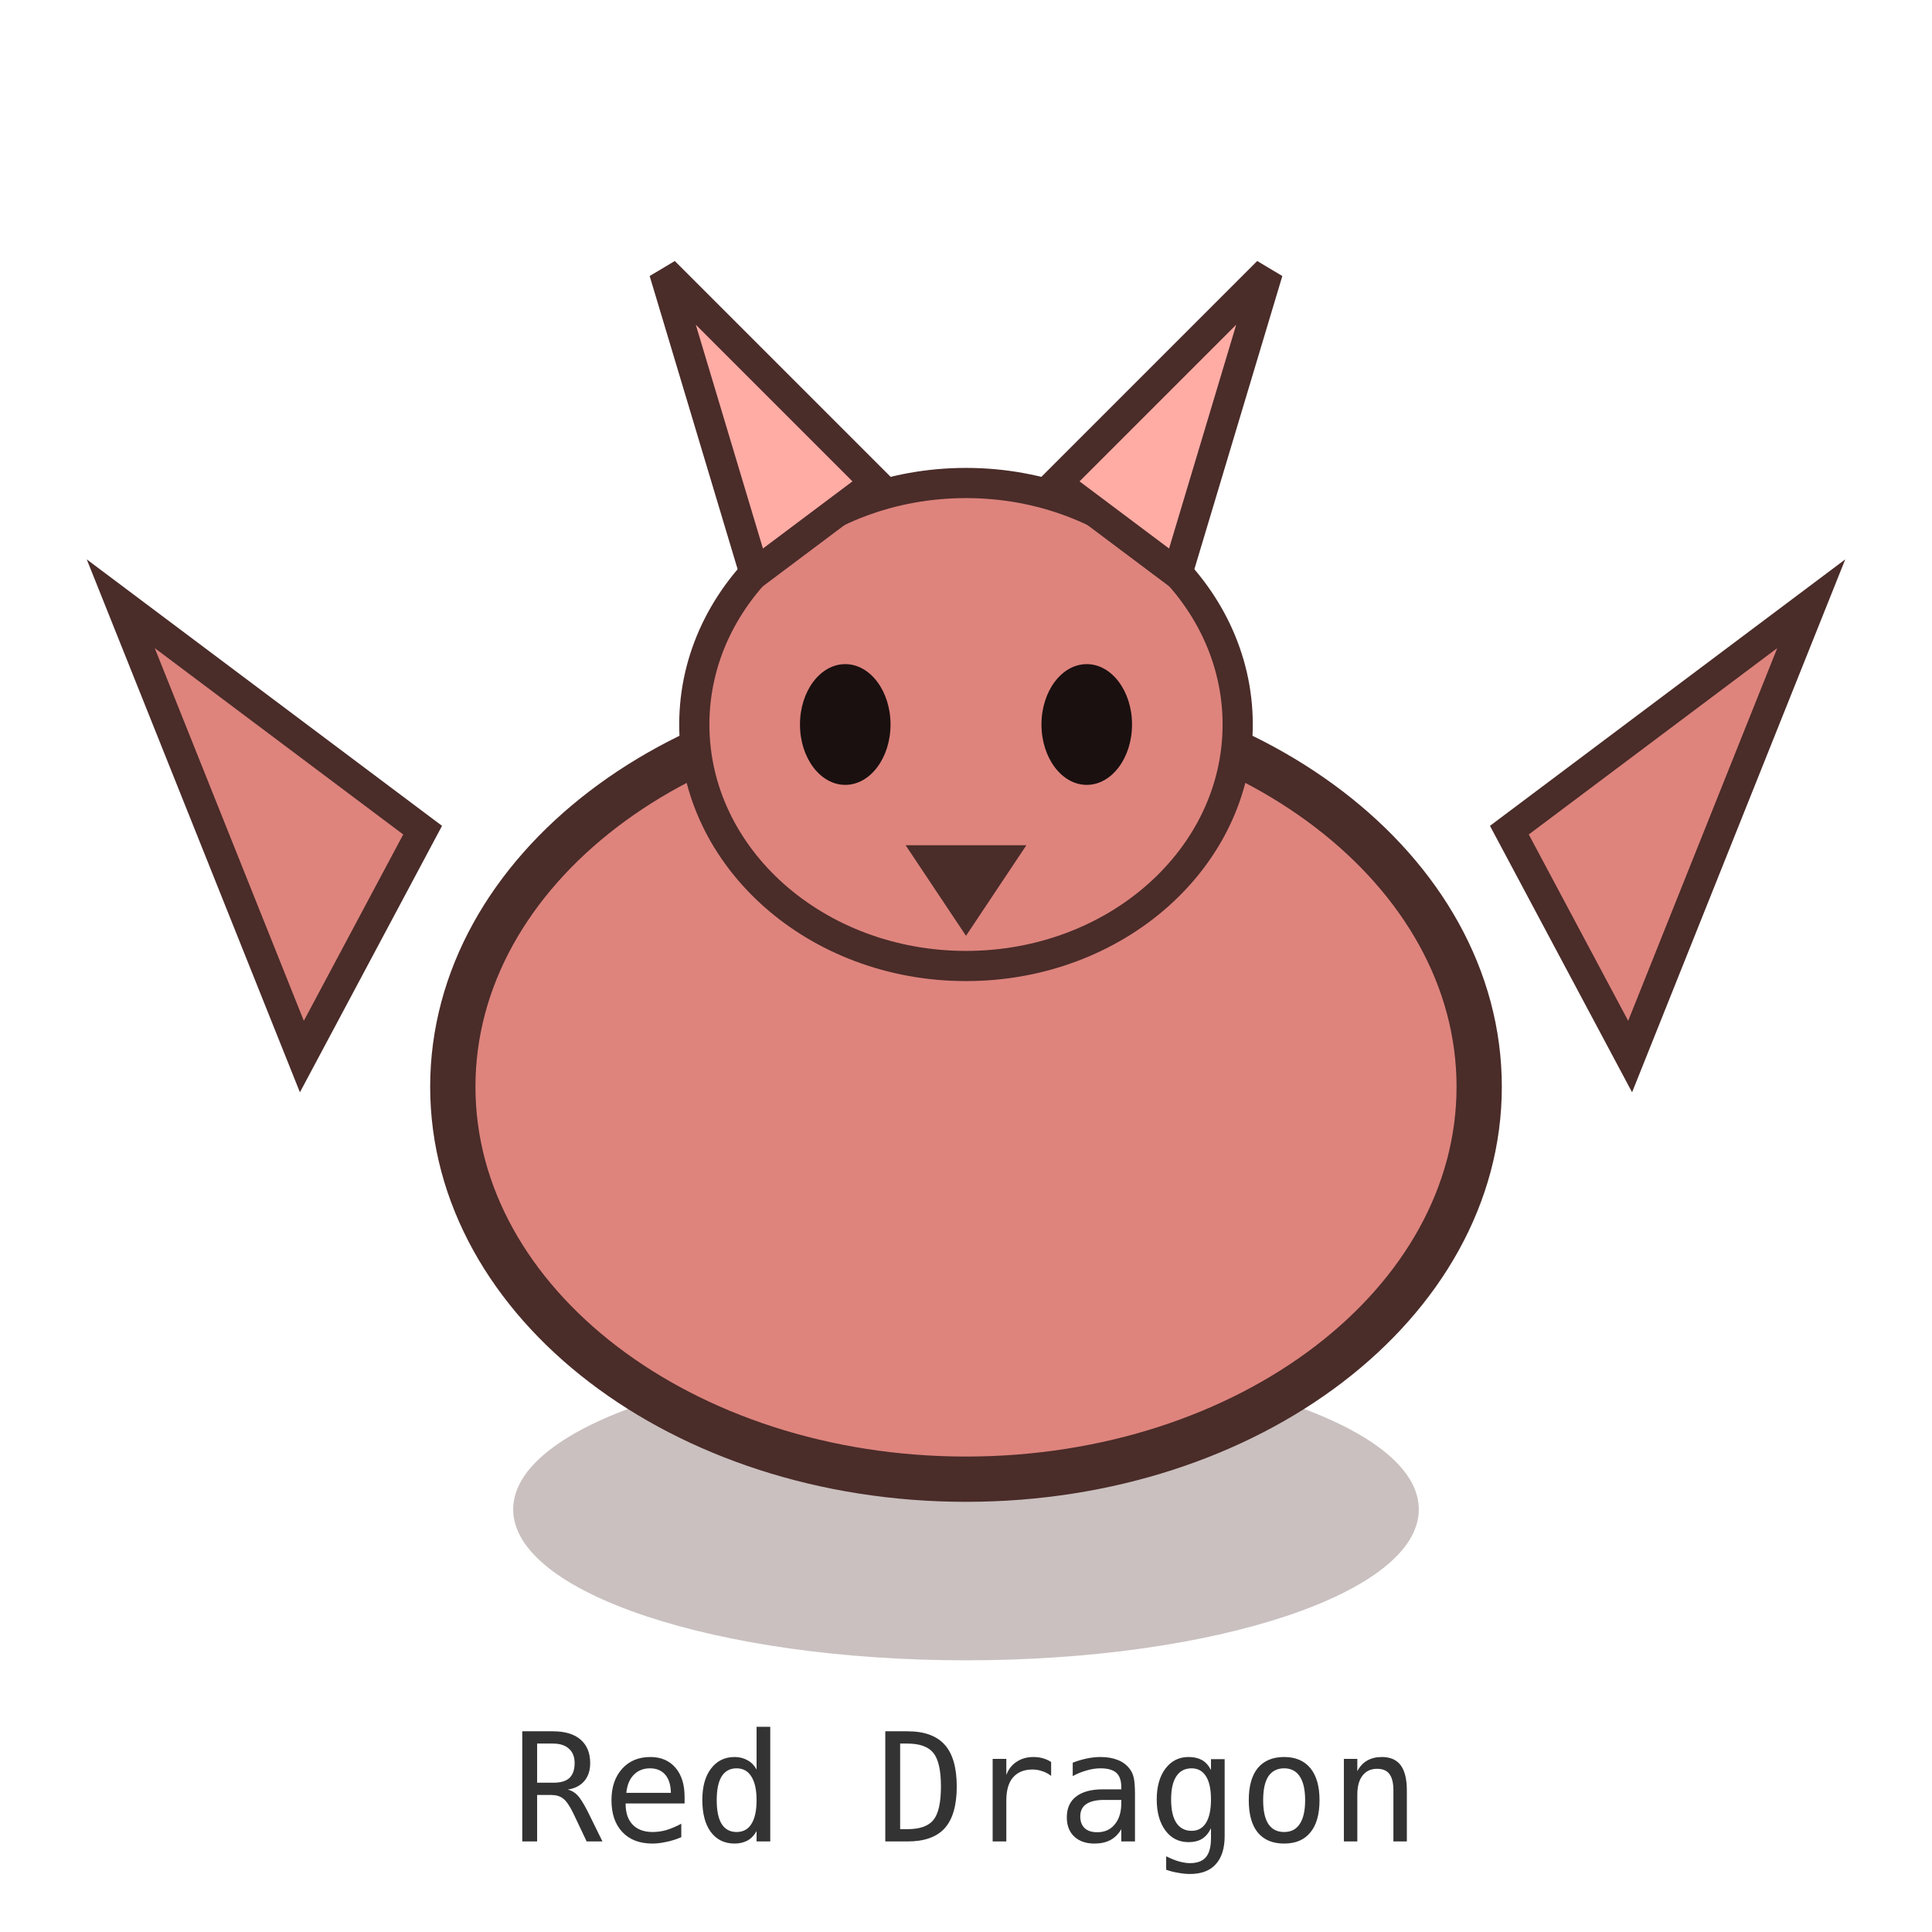
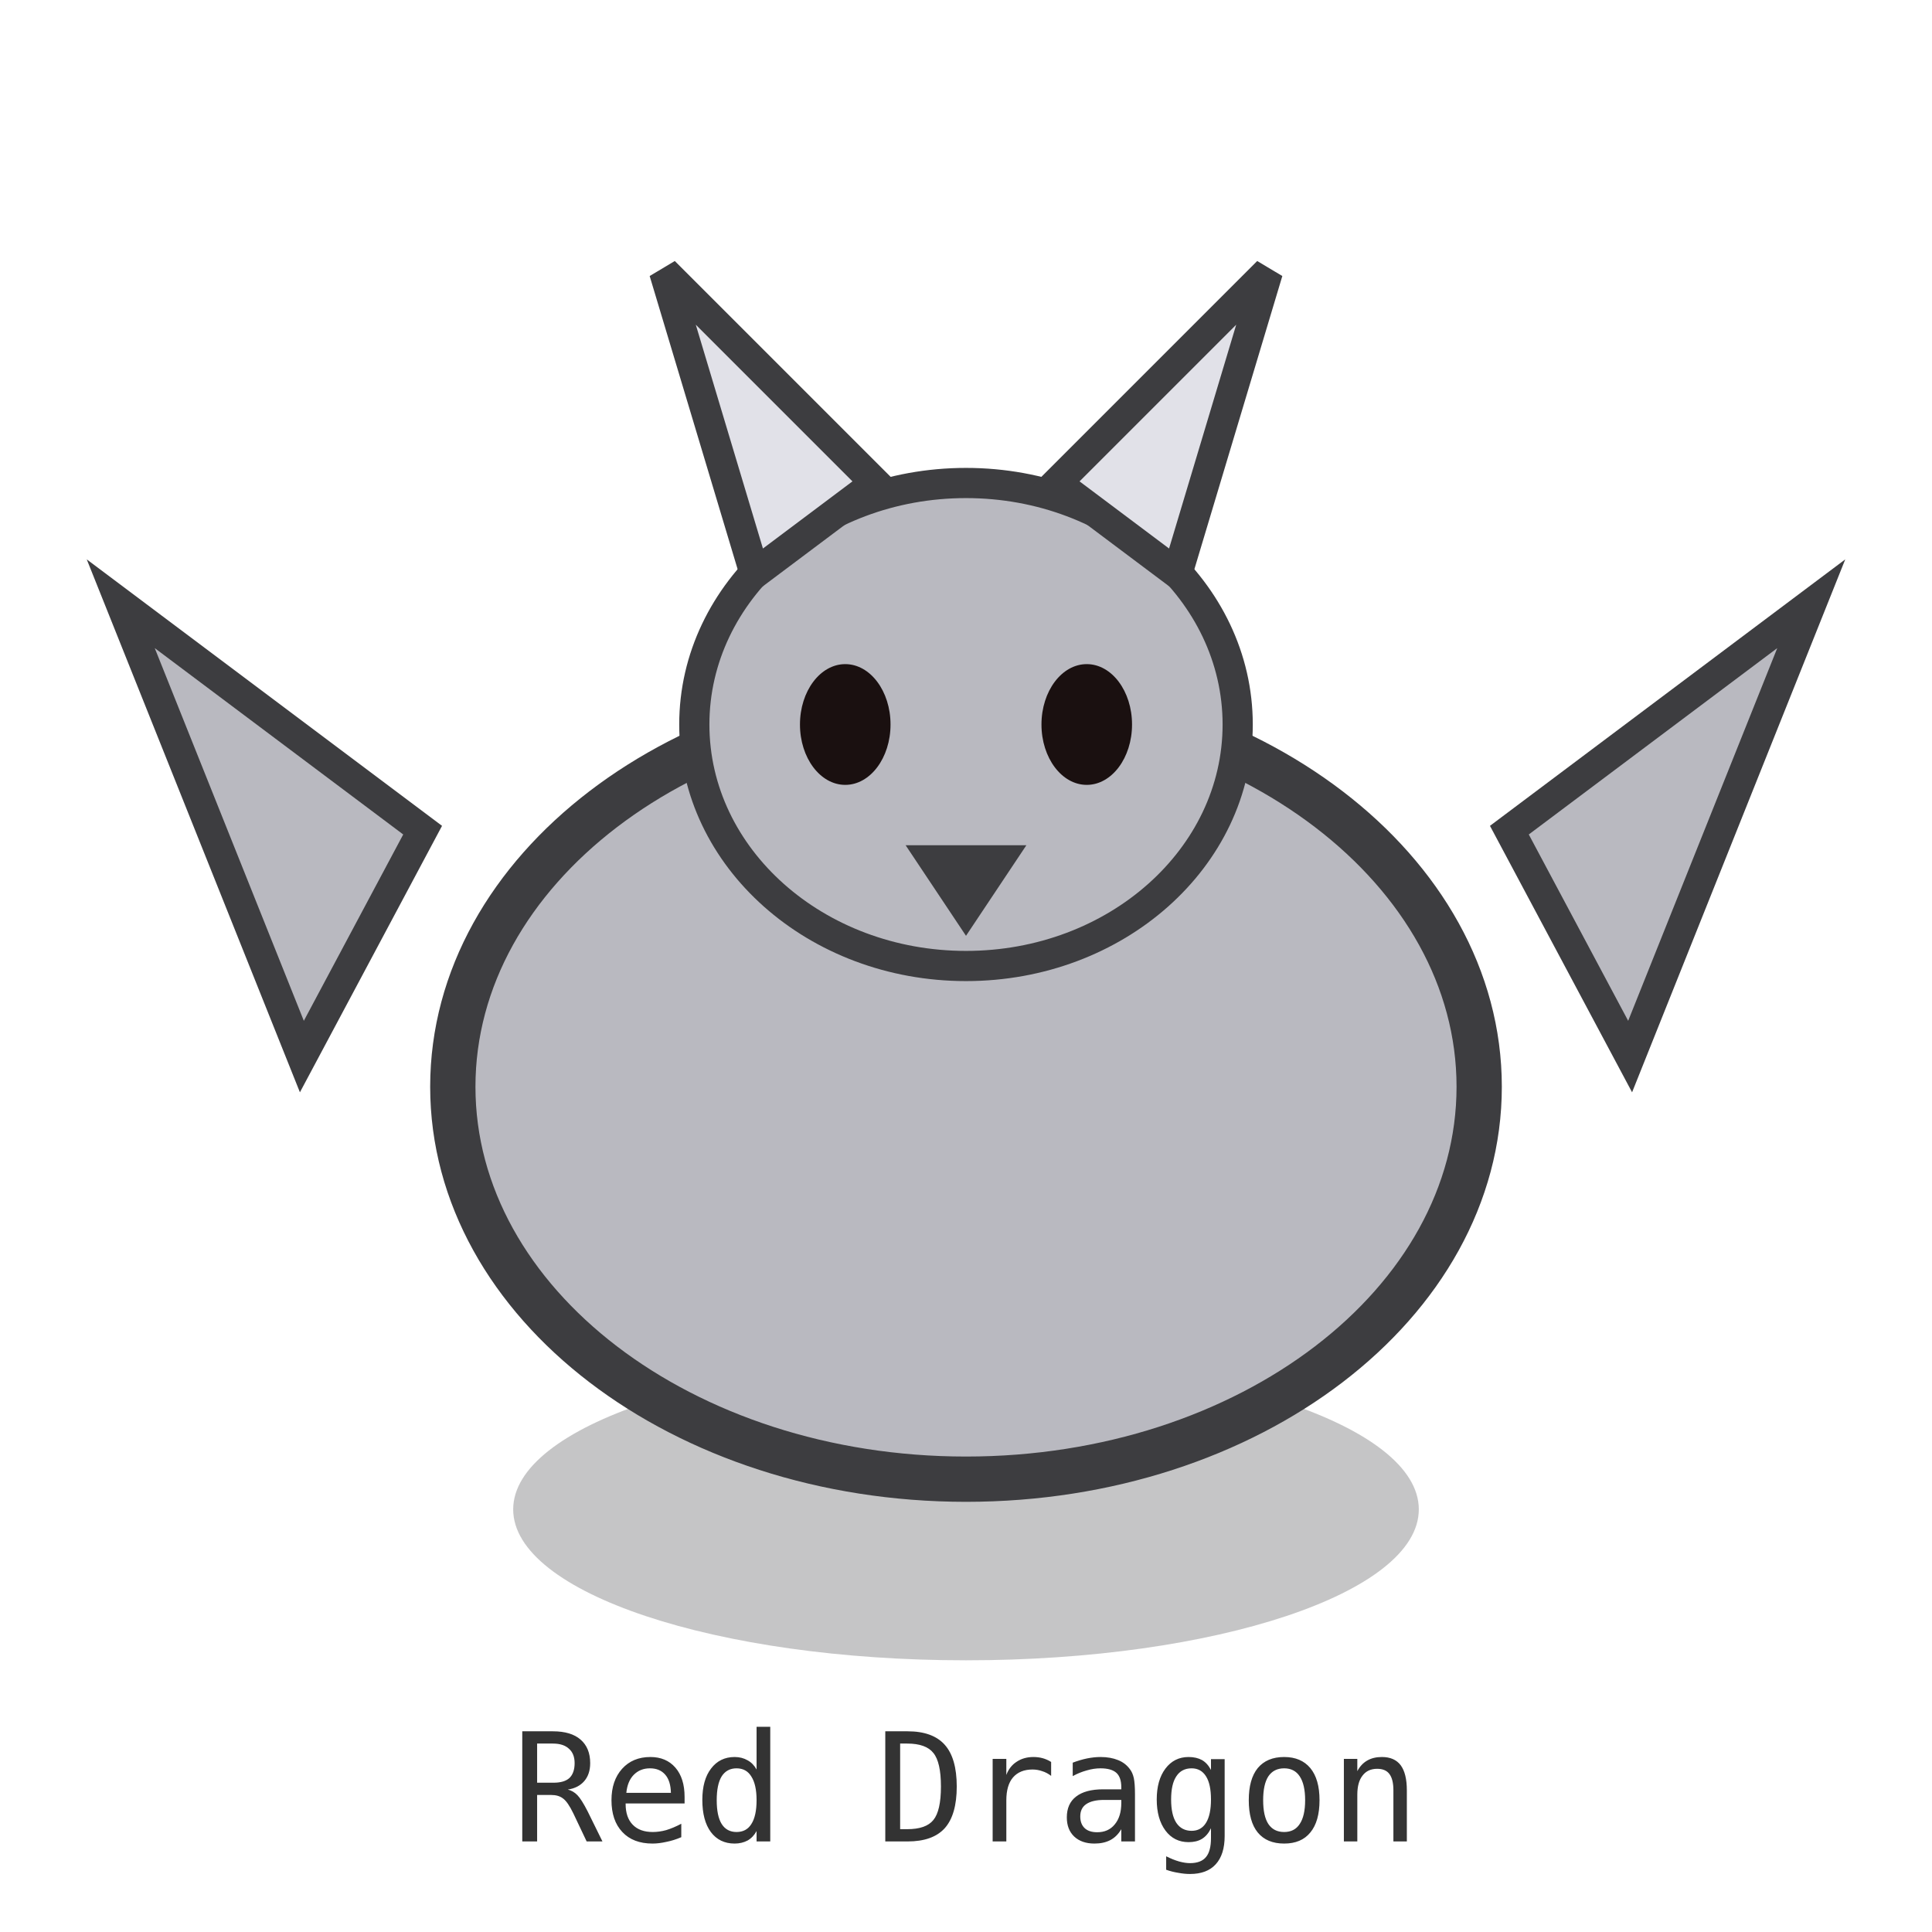
<svg xmlns="http://www.w3.org/2000/svg" width="128" height="128" viewBox="0 0 128 128" shape-rendering="geometricPrecision" role="img" aria-label="red_dragon">
  <rect width="128" height="128" fill="none" />
-   <ellipse cx="64" cy="100" rx="30" ry="10" fill="#4a2c29" opacity="0.3" />
-   <polygon points="20,70 8,40 28,55" fill="#de847d" stroke="#4a2c29" stroke-width="2" />
-   <polygon points="108,70 120,40 100,55" fill="#de847d" stroke="#4a2c29" stroke-width="2" />
-   <ellipse cx="64" cy="72" rx="34" ry="26" fill="#de847d" stroke="#4a2c29" stroke-width="3" />
-   <ellipse cx="64" cy="48" rx="18" ry="16" fill="#de847d" stroke="#4a2c29" stroke-width="2" />
-   <polygon points="50,38 44,18 58,32" fill="#ffaca5" stroke="#4a2c29" stroke-width="2" />
-   <polygon points="78,38 84,18 70,32" fill="#ffaca5" stroke="#4a2c29" stroke-width="2" />
+   <ellipse cx="64" cy="100" rx="30" ry="10" fill="#3d3d40" opacity="0.3" />
+   <polygon points="20,70 8,40 28,55" fill="#b9b9c0" stroke="#3d3d40" stroke-width="2" />
+   <polygon points="108,70 120,40 100,55" fill="#b9b9c0" stroke="#3d3d40" stroke-width="2" />
+   <ellipse cx="64" cy="72" rx="34" ry="26" fill="#b9b9c0" stroke="#3d3d40" stroke-width="3" />
+   <ellipse cx="64" cy="48" rx="18" ry="16" fill="#b9b9c0" stroke="#3d3d40" stroke-width="2" />
+   <polygon points="50,38 44,18 58,32" fill="#e1e1e8" stroke="#3d3d40" stroke-width="2" />
+   <polygon points="78,38 84,18 70,32" fill="#e1e1e8" stroke="#3d3d40" stroke-width="2" />
  <ellipse cx="56" cy="48" rx="3" ry="4" fill="#1a1010" />
  <ellipse cx="72" cy="48" rx="3" ry="4" fill="#1a1010" />
-   <polygon points="60,56 64,62 68,56" fill="#4a2c29" />
+   <polygon points="60,56 64,62 68,56" fill="#3d3d40" />
  <text x="64" y="122" text-anchor="middle" font-family="monospace" font-size="10" fill="#333">Red Dragon</text>
</svg>
